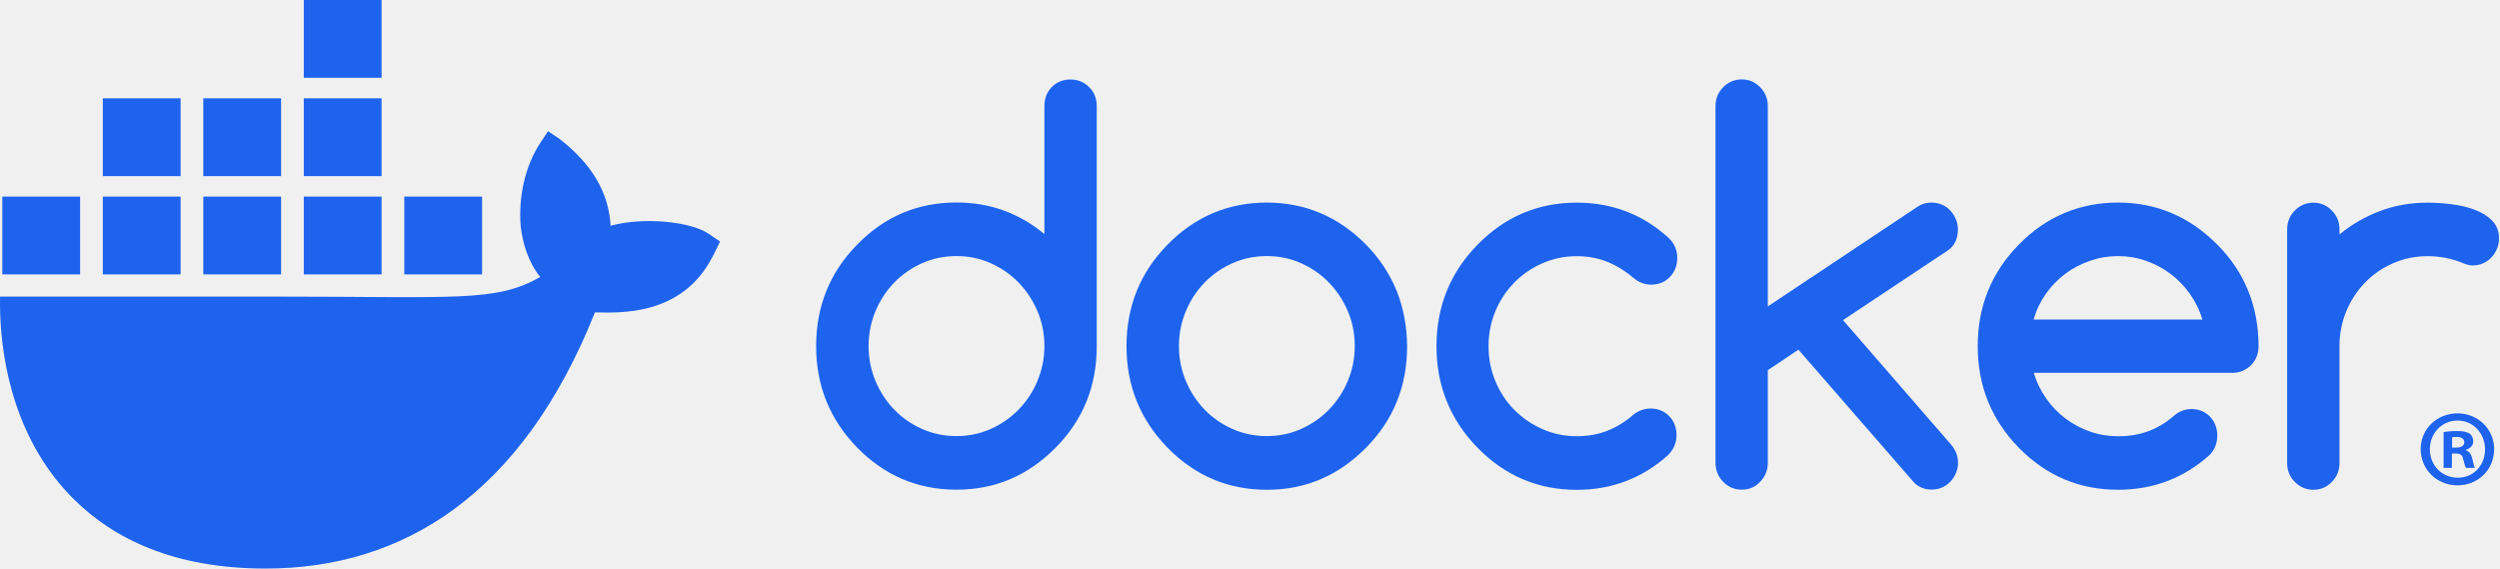
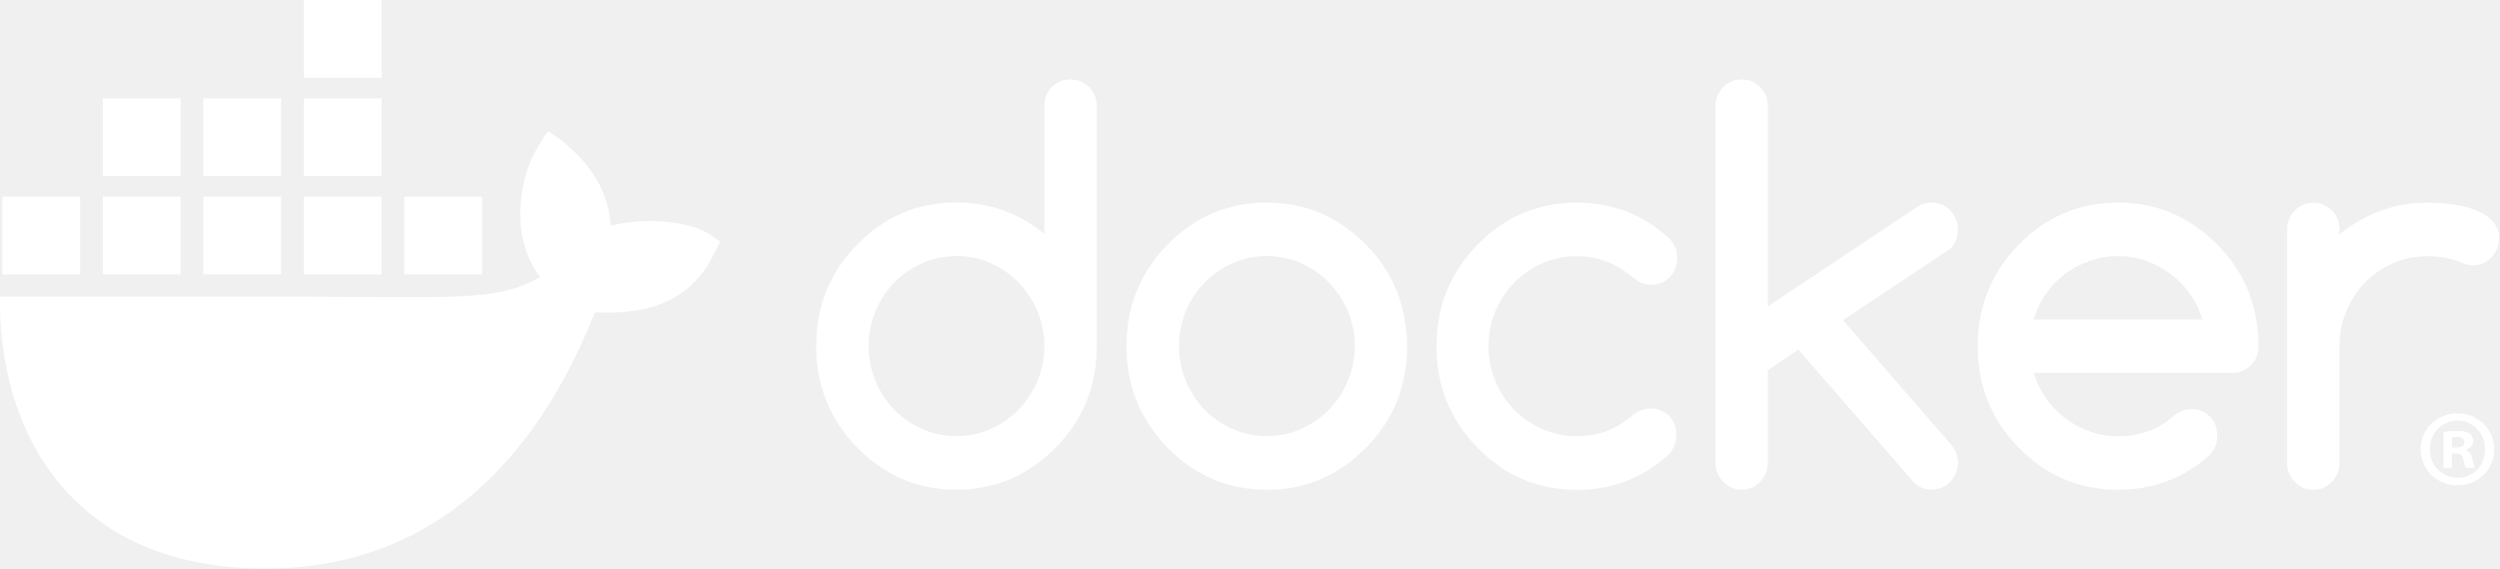
<svg xmlns="http://www.w3.org/2000/svg" viewBox="0 0 2333.95 530.79" width="2333.95" height="530.79">
  <defs>
    <style>
      .cls-1 {
-         fill: #1d63ed;
+         fill: #ffffff;
        stroke-width: 0px;
      }
    </style>
  </defs>
  <path class="cls-1" d="M661.56,218.08c-16.49-11.1-59.81-15.84-91.3-7.35-1.69-31.37-17.88-57.81-47.47-80.88l-10.95-7.35-7.3,11.03c-14.35,21.78-20.4,50.81-18.26,77.2,1.69,16.26,7.34,34.53,18.26,47.79-40.99,23.78-78.78,18.38-246.12,18.38H.06c-.75,37.79,5.32,110.47,51.54,169.64,5.11,6.54,10.7,12.86,16.78,18.95,37.58,37.63,94.36,65.23,179.26,65.3,129.53.12,240.5-69.9,308.01-239.18,22.21.36,80.85,3.98,109.55-51.47.7-.93,7.3-14.7,7.3-14.7l-10.94-7.35ZM168.67,183.53h-72.65v72.65h72.65v-72.65ZM262.52,183.53h-72.65v72.65h72.65v-72.65ZM356.38,183.53h-72.65v72.65h72.65v-72.65ZM450.24,183.53h-72.65v72.65h72.65v-72.65ZM74.81,183.53H2.16v72.65h72.65v-72.65ZM168.67,91.77h-72.65v72.65h72.65v-72.65ZM262.52,91.77h-72.65v72.65h72.65v-72.65ZM356.38,91.77h-72.65v72.65h72.65v-72.65ZM356.38,0h-72.65v72.65h72.65V0Z" />
  <g>
    <path class="cls-1" d="M2329.44,419.3c0,18.94-14.87,33.81-34.21,33.81s-34.42-14.87-34.42-33.81,15.27-33.4,34.42-33.4,34.21,14.87,34.21,33.4ZM2269.37,419.3c0,14.87,11,26.68,26.07,26.68s25.46-11.81,25.46-26.47-10.8-26.89-25.65-26.89-25.87,12.02-25.87,26.68ZM2289.95,436.82h-7.74v-33.4c3.04-.61,7.33-1.02,12.82-1.02,6.32,0,9.16,1.02,11.61,2.45,1.84,1.42,3.26,4.07,3.26,7.33,0,3.67-2.85,6.52-6.91,7.74v.41c3.24,1.21,5.08,3.66,6.1,8.14,1.01,5.09,1.62,7.13,2.45,8.35h-8.35c-1.02-1.22-1.64-4.27-2.65-8.15-.61-3.66-2.65-5.29-6.93-5.29h-3.66v13.45ZM2290.14,417.88h3.66c4.28,0,7.74-1.42,7.74-4.88,0-3.06-2.23-5.11-7.13-5.11-2.03,0-3.46.21-4.27.43v9.56Z" />
    <path class="cls-1" d="M1017.16,81.28c-4.79-4.68-10.54-7.06-17.43-7.06s-12.81,2.38-17.42,7.06c-4.62,4.68-6.88,10.68-6.88,17.83v119.4c-23.7-19.59-51.05-29.47-82.16-29.47-36.16,0-67.08,13.06-92.7,39.27-25.62,26.12-38.34,57.72-38.34,94.78s12.81,68.57,38.34,94.78c25.62,26.12,56.46,39.27,92.7,39.27s66.74-13.06,92.7-39.27c25.62-25.86,38.34-57.45,38.34-94.78V99.11c0-7.15-2.35-13.15-7.15-17.83ZM968.98,355.39v.18c-4.27,10.15-10.11,19.06-17.51,26.65-7.4,7.68-16.12,13.68-26.05,18.18-10.02,4.5-20.65,6.71-32.06,6.71s-22.3-2.21-32.32-6.71c-10.02-4.5-18.65-10.5-25.96-18.09-7.32-7.59-13.15-16.5-17.42-26.65-4.27-10.24-6.45-21.09-6.45-32.57s2.18-22.33,6.45-32.57c4.27-10.24,10.11-19.06,17.42-26.65,7.32-7.59,16.03-13.59,25.96-18.09,10.02-4.5,20.74-6.71,32.32-6.71s22.04,2.21,32.06,6.71c10.02,4.5,18.65,10.5,26.05,18.18,7.4,7.68,13.24,16.59,17.51,26.65,4.27,10.15,6.45,20.92,6.45,32.39s-2.18,22.33-6.45,32.39Z" />
    <path class="cls-1" d="M2099.77,271.64c-6.36-15.89-16.05-30.27-28.76-43.16l-.17-.09c-25.88-26.12-56.82-39.27-92.7-39.27s-67.09,13.06-92.71,39.27c-25.62,26.12-38.33,57.72-38.33,94.78s12.81,68.57,38.33,94.78c25.62,26.12,56.47,39.27,92.71,39.27,32.92,0,61.41-10.85,85.64-32.56,4.69-4.94,7.06-10.94,7.06-17.92s-2.26-13.15-6.89-17.83c-4.61-4.68-10.45-7.06-17.42-7.06-6.09.18-11.5,2.21-16.11,6.27-7.32,6.35-15.25,11.21-23.87,14.39-8.63,3.18-18.04,4.77-28.31,4.77-9.07,0-17.78-1.41-26.05-4.32-8.29-2.91-16.03-6.89-22.92-12.09-6.98-5.21-12.98-11.38-18.12-18.71-5.14-7.24-9.06-15.27-11.67-24.09h185.32c6.87,0,12.62-2.38,17.42-7.06,4.8-4.68,7.15-10.68,7.15-17.83,0-18.53-3.24-35.74-9.58-51.54ZM1899.29,298.29c2.53-8.74,6.36-16.77,11.5-24.09,5.15-7.24,11.24-13.5,18.21-18.71,7.06-5.21,14.72-9.18,23.17-12.09,8.44-2.91,17.06-4.32,25.97-4.32s17.51,1.41,25.86,4.32c8.37,2.91,16.05,6.88,22.92,12.09,6.98,5.21,13.07,11.38,18.21,18.71,5.22,7.24,9.16,15.27,11.86,24.09h-157.71Z" />
    <path class="cls-1" d="M2327.51,205.89c-4.36-4.32-9.85-7.68-16.47-10.15-6.62-2.47-13.85-4.15-21.78-5.12-7.84-.97-15.25-1.41-22.12-1.41-15.61,0-30.24,2.56-44,7.68-13.77,5.12-26.49,12.44-38.17,21.97v-4.76c0-6.88-2.35-12.71-7.15-17.56-4.78-4.85-10.45-7.32-17.15-7.32s-12.64,2.47-17.42,7.32c-4.8,4.85-7.15,10.77-7.15,17.56v218.25c0,6.88,2.35,12.71,7.15,17.56,4.78,4.85,10.53,7.32,17.42,7.32s12.45-2.47,17.15-7.32c4.8-4.85,7.15-10.77,7.15-17.56v-109.17c0-11.65,2.18-22.59,6.45-32.83,4.27-10.24,10.11-19.06,17.51-26.65,7.42-7.59,16.13-13.59,26.05-17.92,10.02-4.41,20.66-6.62,32.08-6.62s22.2,2.03,32.06,6c3.91,1.77,7.32,2.65,10.28,2.65,3.4,0,6.62-.62,9.58-1.94,2.96-1.32,5.58-3.09,7.76-5.38,2.18-2.29,3.91-4.94,5.22-8.03,1.31-3,2.01-6.27,2.01-9.8,0-6.88-2.18-12.44-6.53-16.77h.08Z" />
    <path class="cls-1" d="M1304.49,271.73c-6.36-15.8-15.86-30.27-28.66-43.33-25.87-26.12-56.8-39.27-92.7-39.27s-67.08,13.06-92.7,39.27c-25.62,26.12-38.33,57.72-38.33,94.78s12.81,68.57,38.33,94.78c25.62,26.12,56.46,39.27,92.7,39.27s66.74-13.06,92.7-39.27c25.62-25.86,38.34-57.45,38.34-94.78-.18-18.53-3.4-35.65-9.67-51.45ZM1258.84,355.39v.18c-4.27,10.15-10.11,19.06-17.51,26.65-7.4,7.68-16.12,13.68-26.05,18.18-9.93,4.5-20.65,6.71-32.06,6.71s-22.3-2.21-32.32-6.71c-10.02-4.5-18.65-10.5-25.96-18.09-7.32-7.59-13.15-16.5-17.42-26.65-4.27-10.24-6.45-21.09-6.45-32.57s2.18-22.33,6.45-32.57c4.27-10.24,10.11-19.06,17.42-26.65,7.32-7.59,16.03-13.59,25.96-18.09,10.02-4.5,20.74-6.71,32.32-6.71s22.04,2.21,32.06,6.71c10.02,4.5,18.65,10.5,26.05,18.18,7.4,7.68,13.24,16.59,17.51,26.65,4.27,10.15,6.45,20.92,6.45,32.39s-2.18,22.33-6.45,32.39Z" />
    <path class="cls-1" d="M1828.62,214.01c0-3.35-.7-6.53-2-9.53-1.31-3-3.05-5.73-5.23-8.03-2.18-2.29-4.79-4.15-7.75-5.38-2.96-1.23-6.18-1.94-9.58-1.94-4.88,0-9.24,1.24-13.07,3.8l-139.92,93.11V99.29c0-7.06-2.35-12.97-7.14-17.83-4.79-4.85-10.45-7.32-17.16-7.32s-12.63,2.47-17.43,7.32c-4.79,4.85-7.14,10.77-7.14,17.83v332.71c0,6.88,2.35,12.8,7.14,17.74,4.79,4.94,10.54,7.41,17.43,7.41s12.46-2.47,17.16-7.41c4.79-4.94,7.14-10.86,7.14-17.74v-86.4l28.58-19.15,108.12,124.17c4.36,4.32,9.85,6.44,16.38,6.44,3.4,0,6.62-.62,9.58-1.94,2.96-1.24,5.58-3.09,7.75-5.38,2.18-2.29,3.92-4.94,5.23-8.03,1.31-3,2-6.27,2-9.53,0-6.53-2.26-12.36-6.8-17.47l-100.63-115.87,98.01-65.13c6.27-4.32,9.32-10.94,9.32-19.86v.18Z" />
    <path class="cls-1" d="M1414.36,263.7c7.49-7.59,16.21-13.59,26.23-17.92,10.02-4.41,20.65-6.62,32.06-6.62,10.28,0,19.78,1.77,28.58,5.29,8.71,3.53,17.08,8.74,25,15.53,4.7,3.79,10.02,5.73,15.94,5.73,7.06,0,12.81-2.38,17.43-7.15,4.62-4.77,6.88-10.77,6.88-17.92s-2.79-13.77-8.45-18.88c-24.05-21.71-52.53-32.57-85.38-32.57-36.16,0-67.08,13.06-92.7,39.27-25.62,26.12-38.33,57.72-38.33,94.78s12.81,68.57,38.33,94.78c25.62,26.12,56.46,39.27,92.7,39.27,32.76,0,61.25-10.85,85.38-32.57,5.14-5.29,7.76-11.38,7.76-18.44s-2.27-13.15-6.88-17.83c-4.62-4.68-10.45-7.06-17.42-7.06-5.92.18-11.07,1.94-15.42,5.29-7.84,6.88-16.03,12-24.83,15.44-8.71,3.44-18.21,5.12-28.58,5.12-11.41,0-22.04-2.21-32.06-6.62-10.02-4.41-18.73-10.41-26.23-17.91-7.49-7.5-13.42-16.5-17.69-26.65-4.27-10.24-6.45-21.18-6.45-32.83s2.18-22.59,6.45-32.83c4.27-10.24,10.19-19.06,17.69-26.65v-.09Z" />
  </g>
</svg>
